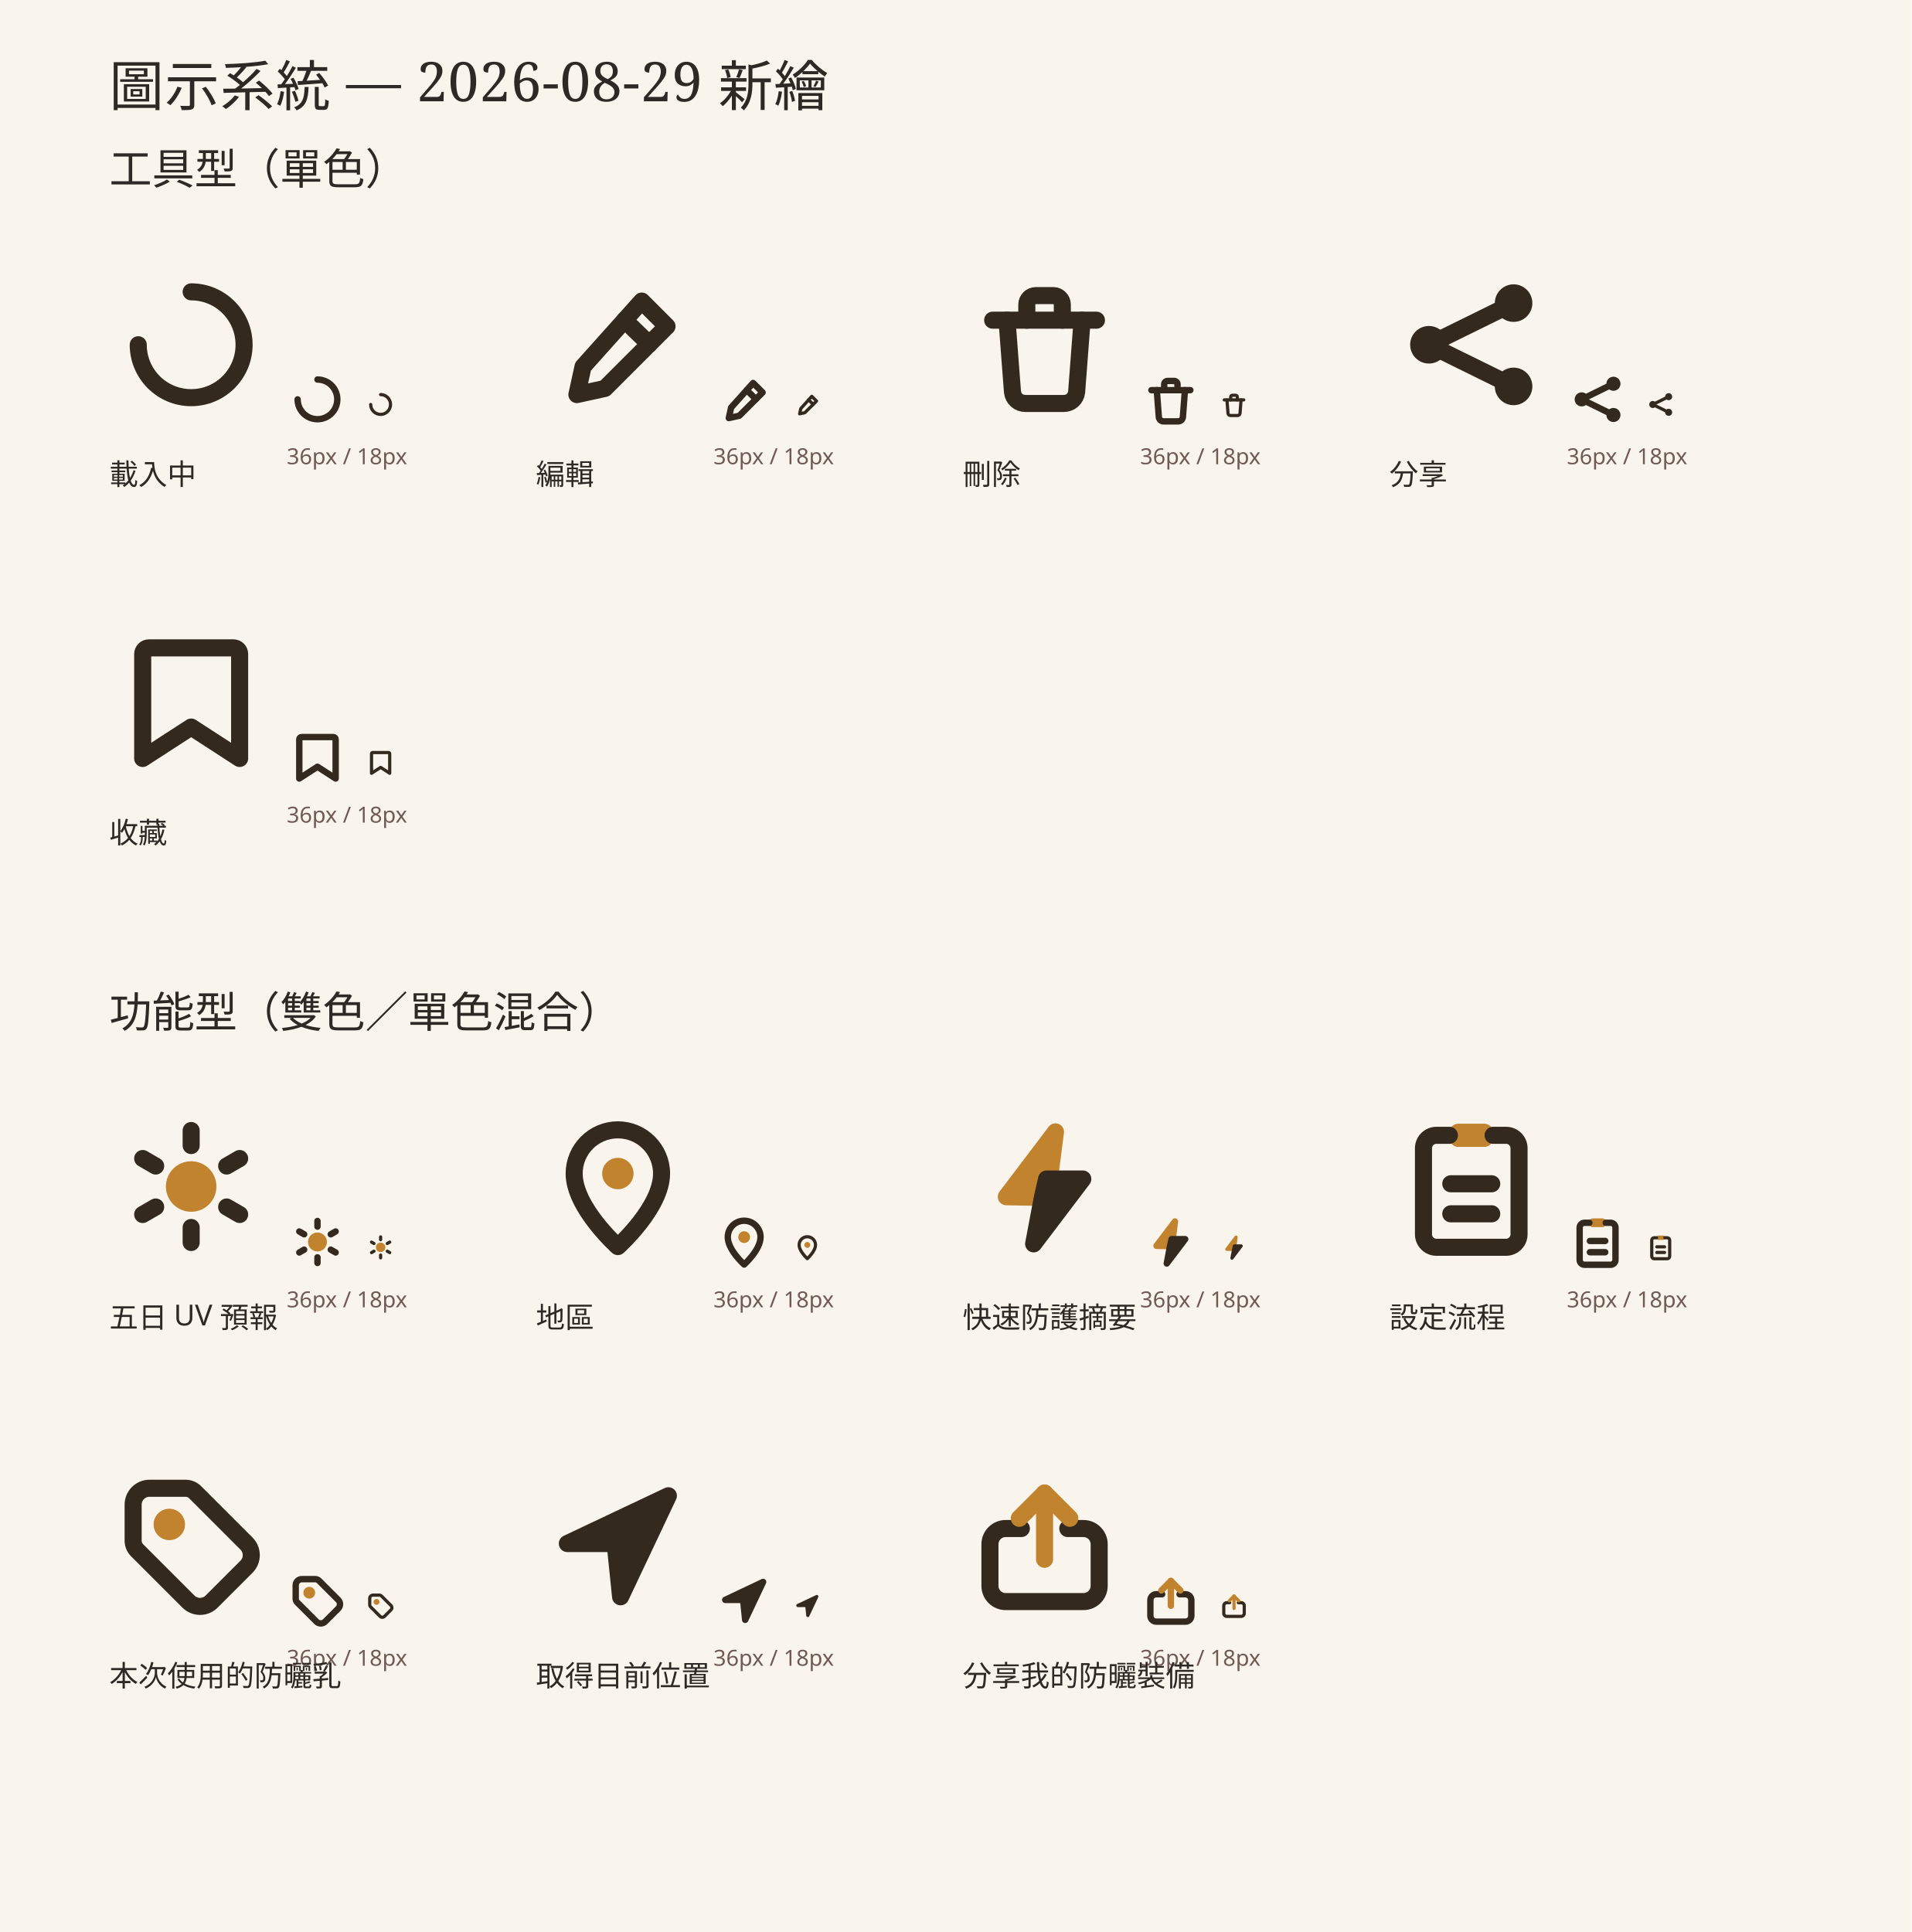
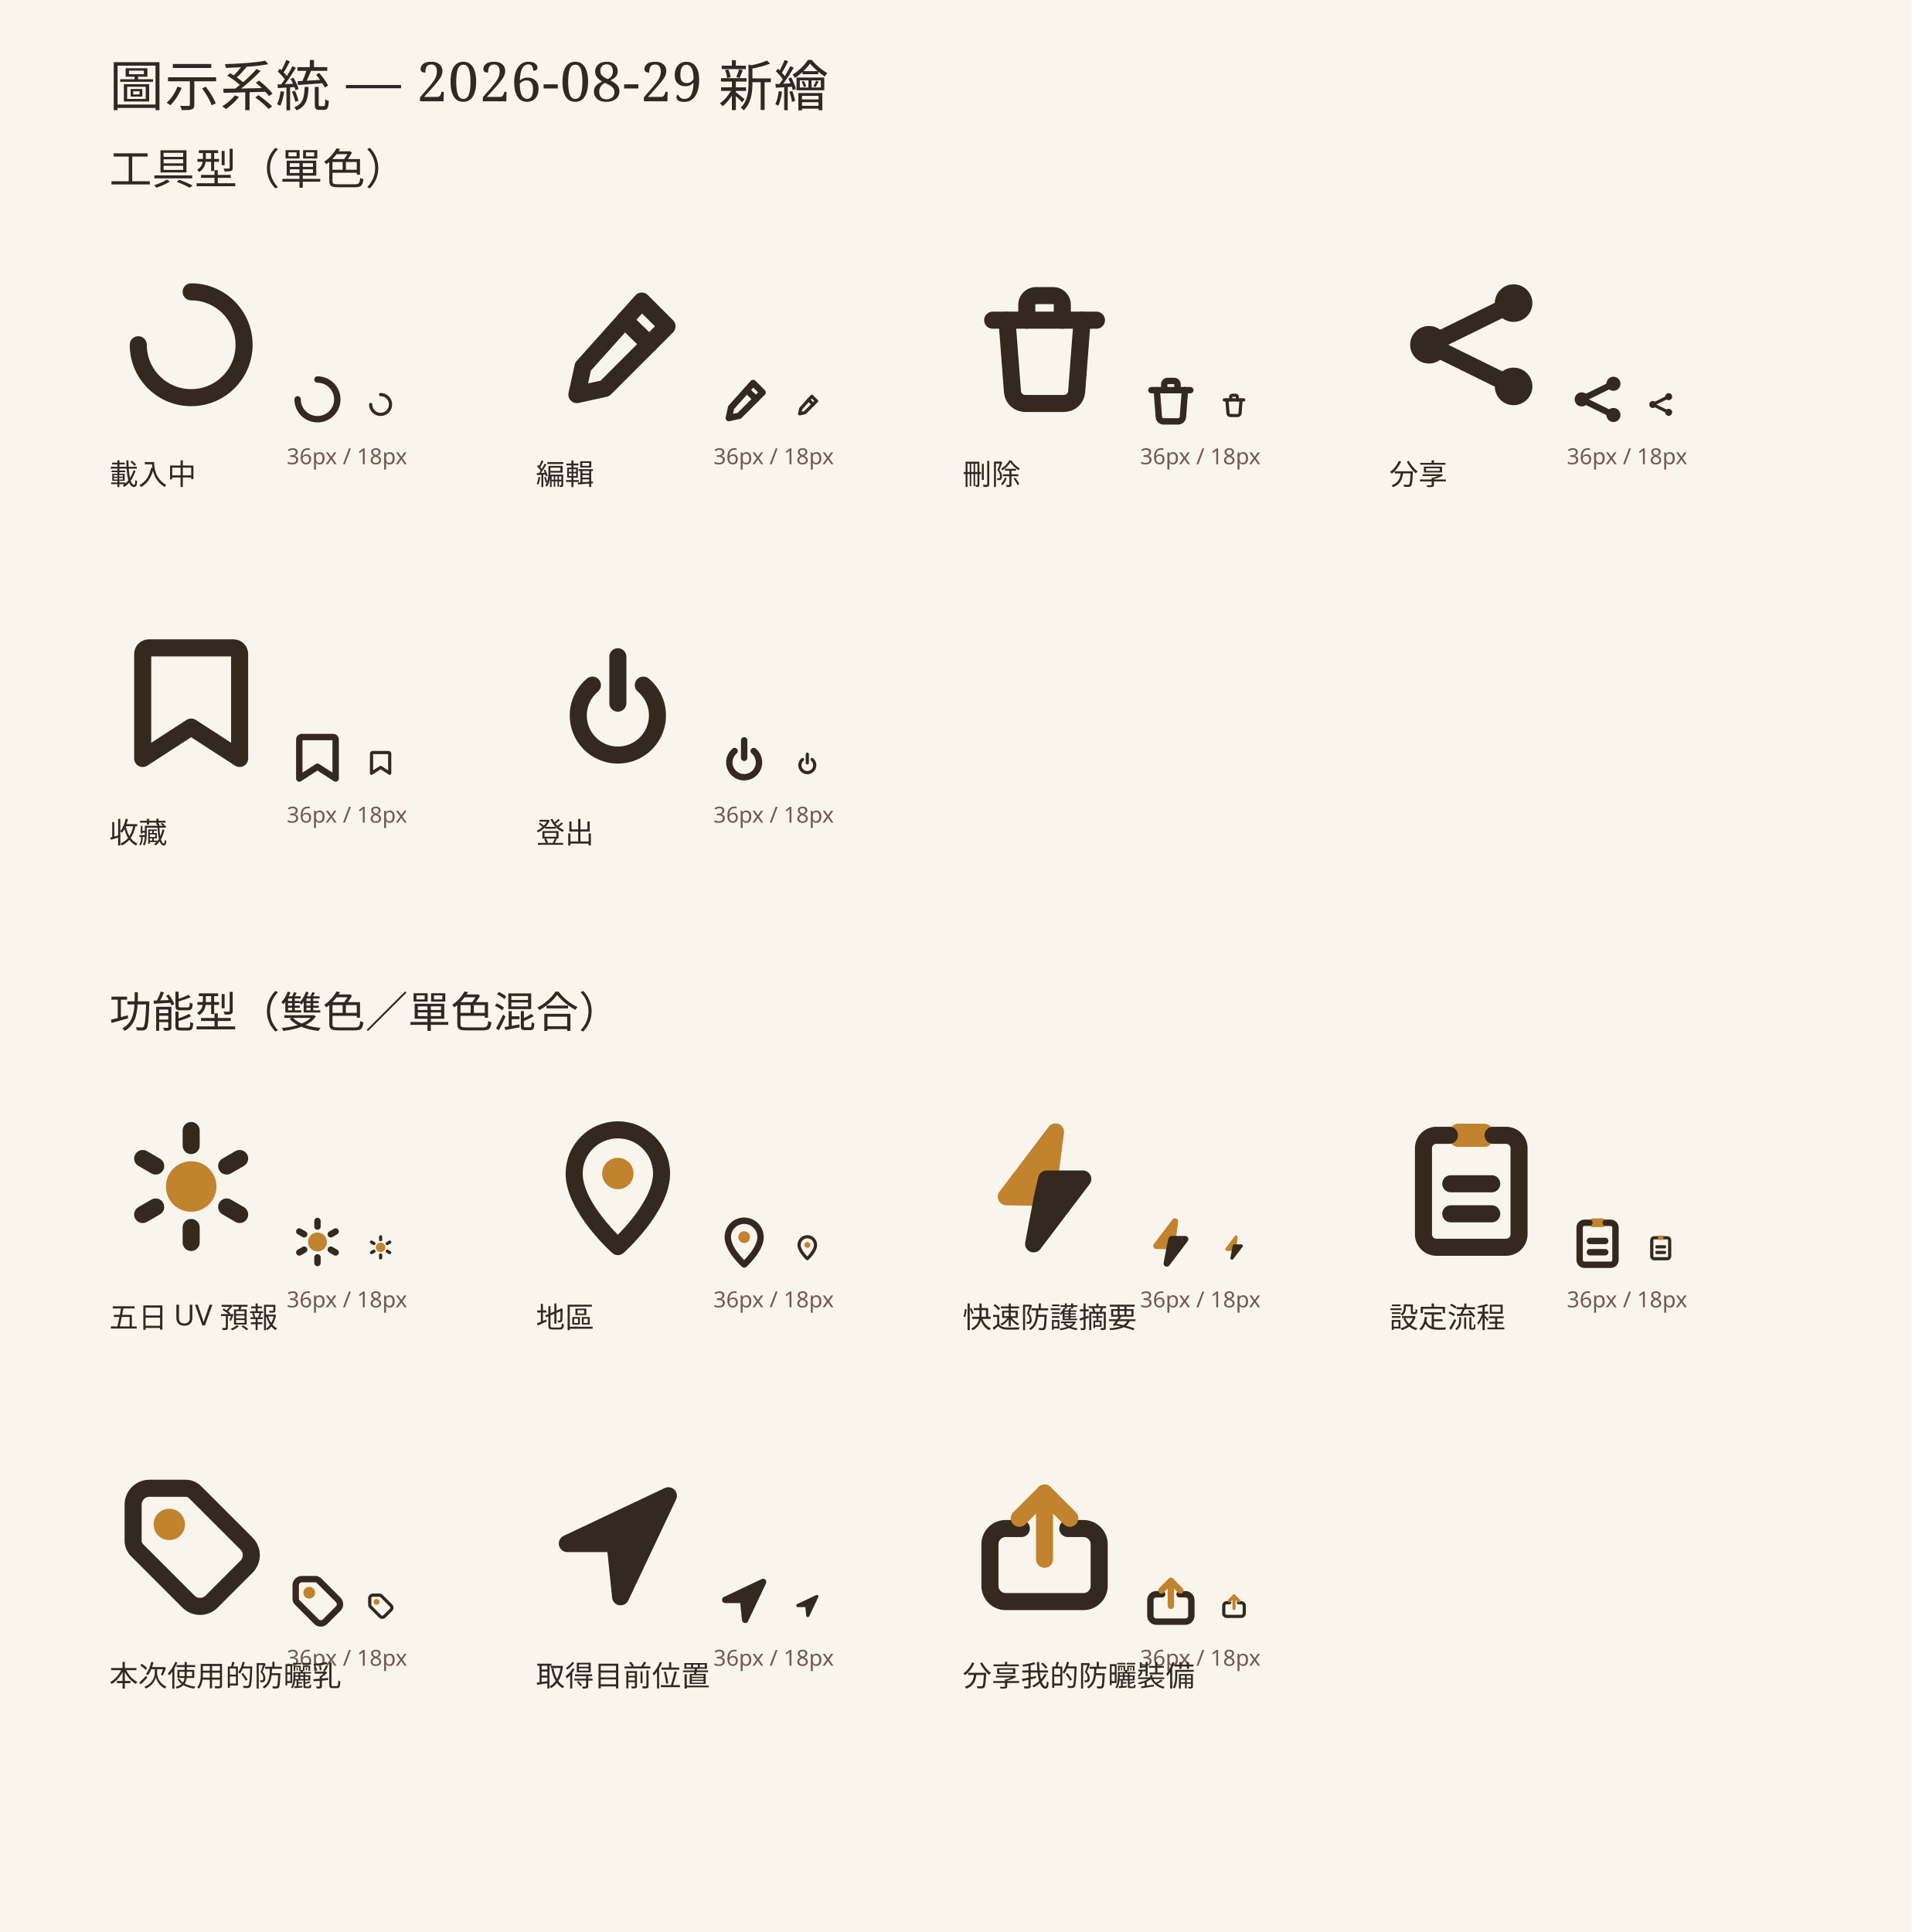
<svg xmlns="http://www.w3.org/2000/svg" viewBox="0 0 1120 1132" role="img">
  <rect width="1120" height="1132" fill="#FAF5EC" />
  <text x="64" y="62" fill="#2E2925" font-family="'Noto Serif TC', serif" font-size="32" font-weight="500" letter-spacing="0.5" lang="zh-Hant-TW">圖示系統 — 2026-08-29 新繪</text>
  <text x="64" y="108" fill="#2E2925" font-family="'Noto Sans TC', sans-serif" font-size="25" font-weight="500" lang="zh-Hant-TW">工具型（單色）</text>
  <g data-icon-cell="tool-loading" transform="translate(64 154)">
    <g transform="scale(4)">
      <path d="M12 4.25A7.75 7.75 0 1 1 4.25 12" fill="none" stroke="#33291F" stroke-width="2.5" stroke-linecap="round" />
    </g>
    <g transform="translate(104 62) scale(1.5)">
      <path d="M12 4.25A7.75 7.75 0 1 1 4.25 12" fill="none" stroke="#33291F" stroke-width="2.5" stroke-linecap="round" />
    </g>
    <g transform="translate(150 74) scale(0.75)">
      <path d="M12 4.25A7.75 7.75 0 1 1 4.25 12" fill="none" stroke="#33291F" stroke-width="2.5" stroke-linecap="round" />
    </g>
    <text x="104" y="118" fill="#6F5A54" font-family="'Noto Sans TC', sans-serif" font-size="13" lang="zh-Hant-TW">36px / 18px</text>
    <text x="0" y="130" fill="#2E2925" font-family="'Noto Sans TC', sans-serif" font-size="17" lang="zh-Hant-TW">載入中</text>
  </g>
  <g data-icon-cell="tool-edit" transform="translate(314 154)">
    <g transform="scale(4)">
      <path fill="none" stroke="#33291F" stroke-linecap="round" stroke-width="2.5" stroke-linejoin="round" d="M15.5,5.6l3.7,3.7-9.1,9.1-4.1.9.9-4.1L15.5,5.6Z" />
      <path fill="none" stroke="#33291F" stroke-linecap="round" stroke-width="2.5" d="M13,8.4l3.6,3.5" />
    </g>
    <g transform="translate(104 62) scale(1.5)">
      <path fill="none" stroke="#33291F" stroke-linecap="round" stroke-width="2.5" stroke-linejoin="round" d="M15.5,5.6l3.7,3.7-9.1,9.1-4.1.9.9-4.1L15.5,5.6Z" />
      <path fill="none" stroke="#33291F" stroke-linecap="round" stroke-width="2.5" d="M13,8.4l3.6,3.5" />
    </g>
    <g transform="translate(150 74) scale(0.75)">
      <path fill="none" stroke="#33291F" stroke-linecap="round" stroke-width="2.5" stroke-linejoin="round" d="M15.5,5.6l3.7,3.7-9.1,9.1-4.1.9.9-4.1L15.5,5.6Z" />
      <path fill="none" stroke="#33291F" stroke-linecap="round" stroke-width="2.5" d="M13,8.4l3.6,3.5" />
    </g>
    <text x="104" y="118" fill="#6F5A54" font-family="'Noto Sans TC', sans-serif" font-size="13" lang="zh-Hant-TW">36px / 18px</text>
    <text x="0" y="130" fill="#2E2925" font-family="'Noto Sans TC', sans-serif" font-size="17" lang="zh-Hant-TW">編輯</text>
  </g>
  <g data-icon-cell="tool-delete" transform="translate(564 154)">
    <g transform="scale(4)">
      <path fill="none" stroke="#33291F" stroke-linecap="round" stroke-width="2.5" d="M4.4,8.4h15.2" />
      <path fill="none" stroke="#33291F" stroke-linecap="round" stroke-width="2.5" stroke-linejoin="round" d="M9.4,8.4v-2.3c0-.7.6-1.3,1.3-1.3h2.6c.7,0,1.3.6,1.3,1.3h0v2.3" />
      <path fill="none" stroke="#33291F" stroke-linecap="round" stroke-width="2.5" stroke-linejoin="round" d="M6.5,8.4l.8,10.5c.1,1,.9,1.7,1.9,1.7h5.6c1,0,1.8-.7,1.9-1.7l.8-10.5" />
    </g>
    <g transform="translate(104 62) scale(1.5)">
      <path fill="none" stroke="#33291F" stroke-linecap="round" stroke-width="2.5" d="M4.4,8.4h15.2" />
      <path fill="none" stroke="#33291F" stroke-linecap="round" stroke-width="2.5" stroke-linejoin="round" d="M9.4,8.4v-2.3c0-.7.6-1.3,1.3-1.3h2.6c.7,0,1.3.6,1.3,1.3h0v2.3" />
      <path fill="none" stroke="#33291F" stroke-linecap="round" stroke-width="2.5" stroke-linejoin="round" d="M6.5,8.4l.8,10.5c.1,1,.9,1.7,1.9,1.7h5.6c1,0,1.8-.7,1.9-1.7l.8-10.5" />
    </g>
    <g transform="translate(150 74) scale(0.75)">
      <path fill="none" stroke="#33291F" stroke-linecap="round" stroke-width="2.5" d="M4.4,8.4h15.2" />
      <path fill="none" stroke="#33291F" stroke-linecap="round" stroke-width="2.5" stroke-linejoin="round" d="M9.4,8.4v-2.3c0-.7.6-1.3,1.3-1.3h2.6c.7,0,1.3.6,1.3,1.3h0v2.3" />
      <path fill="none" stroke="#33291F" stroke-linecap="round" stroke-width="2.5" stroke-linejoin="round" d="M6.5,8.4l.8,10.5c.1,1,.9,1.7,1.9,1.7h5.6c1,0,1.8-.7,1.9-1.7l.8-10.5" />
    </g>
    <text x="104" y="118" fill="#6F5A54" font-family="'Noto Sans TC', sans-serif" font-size="13" lang="zh-Hant-TW">36px / 18px</text>
    <text x="0" y="130" fill="#2E2925" font-family="'Noto Sans TC', sans-serif" font-size="17" lang="zh-Hant-TW">刪除</text>
  </g>
  <g data-icon-cell="tool-share" transform="translate(814 154)">
    <g transform="scale(4)">
      <path d="M5.8 12L18.2 5.9" fill="none" stroke="#33291F" stroke-width="2.5" stroke-linecap="round" />
      <path d="M5.8 12L18.2 18.1" fill="none" stroke="#33291F" stroke-width="2.5" stroke-linecap="round" />
      <circle cx="5.8" cy="12" r="2.75" fill="#33291F" />
      <circle cx="18.2" cy="5.9" r="2.75" fill="#33291F" />
      <circle cx="18.2" cy="18.1" r="2.75" fill="#33291F" />
    </g>
    <g transform="translate(104 62) scale(1.5)">
      <path d="M5.8 12L18.2 5.9" fill="none" stroke="#33291F" stroke-width="2.5" stroke-linecap="round" />
      <path d="M5.8 12L18.2 18.1" fill="none" stroke="#33291F" stroke-width="2.5" stroke-linecap="round" />
      <circle cx="5.8" cy="12" r="2.75" fill="#33291F" />
      <circle cx="18.2" cy="5.9" r="2.75" fill="#33291F" />
      <circle cx="18.2" cy="18.1" r="2.75" fill="#33291F" />
    </g>
    <g transform="translate(150 74) scale(0.75)">
      <path d="M5.8 12L18.2 5.9" fill="none" stroke="#33291F" stroke-width="2.5" stroke-linecap="round" />
      <path d="M5.8 12L18.2 18.1" fill="none" stroke="#33291F" stroke-width="2.5" stroke-linecap="round" />
      <circle cx="5.8" cy="12" r="2.75" fill="#33291F" />
      <circle cx="18.2" cy="5.9" r="2.75" fill="#33291F" />
      <circle cx="18.2" cy="18.1" r="2.75" fill="#33291F" />
    </g>
    <text x="104" y="118" fill="#6F5A54" font-family="'Noto Sans TC', sans-serif" font-size="13" lang="zh-Hant-TW">36px / 18px</text>
    <text x="0" y="130" fill="#2E2925" font-family="'Noto Sans TC', sans-serif" font-size="17" lang="zh-Hant-TW">分享</text>
  </g>
  <g data-icon-cell="tool-favorite" transform="translate(64 364)">
    <g transform="scale(4)">
      <path d="M5.8 3.9H18.2A0.9 0.9 0 0 1 19.1 4.8V20.1L12 15.5L4.9 20.1V4.8A0.9 0.9 0 0 1 5.8 3.9Z" fill="none" stroke="#33291F" stroke-width="2.5" stroke-linecap="round" stroke-linejoin="round" />
    </g>
    <g transform="translate(104 62) scale(1.5)">
      <path d="M5.8 3.9H18.2A0.9 0.9 0 0 1 19.1 4.8V20.1L12 15.5L4.9 20.1V4.8A0.9 0.9 0 0 1 5.8 3.9Z" fill="none" stroke="#33291F" stroke-width="2.5" stroke-linecap="round" stroke-linejoin="round" />
    </g>
    <g transform="translate(150 74) scale(0.75)">
      <path d="M5.8 3.9H18.2A0.9 0.9 0 0 1 19.1 4.8V20.1L12 15.5L4.9 20.1V4.8A0.9 0.9 0 0 1 5.8 3.9Z" fill="none" stroke="#33291F" stroke-width="2.5" stroke-linecap="round" stroke-linejoin="round" />
    </g>
    <text x="104" y="118" fill="#6F5A54" font-family="'Noto Sans TC', sans-serif" font-size="13" lang="zh-Hant-TW">36px / 18px</text>
    <text x="0" y="130" fill="#2E2925" font-family="'Noto Sans TC', sans-serif" font-size="17" lang="zh-Hant-TW">收藏</text>
+   </g>
+   <g data-icon-cell="tool-sign-out" transform="translate(314 364)">
+     <g transform="scale(4)">
+       <path fill="none" stroke="#33291F" stroke-width="2.5" stroke-linecap="round" stroke-linejoin="round" d="M15.73 9.36A5.8 5.8 0 1 1 8.27 9.36" />
+       <path fill="none" stroke="#33291F" stroke-width="2.5" stroke-linecap="round" stroke-linejoin="round" d="M12 5.2V12" />
+     </g>
+     <g transform="translate(104 62) scale(1.5)">
+       <path fill="none" stroke="#33291F" stroke-width="2.5" stroke-linecap="round" stroke-linejoin="round" d="M15.73 9.36A5.8 5.8 0 1 1 8.27 9.36" />
+       <path fill="none" stroke="#33291F" stroke-width="2.5" stroke-linecap="round" stroke-linejoin="round" d="M12 5.2V12" />
+     </g>
+     <g transform="translate(150 74) scale(0.75)">
+       <path fill="none" stroke="#33291F" stroke-width="2.5" stroke-linecap="round" stroke-linejoin="round" d="M15.73 9.36A5.8 5.8 0 1 1 8.27 9.36" />
+       <path fill="none" stroke="#33291F" stroke-width="2.5" stroke-linecap="round" stroke-linejoin="round" d="M12 5.2V12" />
+     </g>
+     <text x="104" y="118" fill="#6F5A54" font-family="'Noto Sans TC', sans-serif" font-size="13" lang="zh-Hant-TW">36px / 18px</text>
+     <text x="0" y="130" fill="#2E2925" font-family="'Noto Sans TC', sans-serif" font-size="17" lang="zh-Hant-TW">登出</text>
  </g>
  <text x="64" y="602" fill="#2E2925" font-family="'Noto Sans TC', sans-serif" font-size="25" font-weight="500" lang="zh-Hant-TW">功能型（雙色／單色混合）</text>
  <g data-icon-cell="feature-uv-forecast" transform="translate(64 648)">
    <g transform="scale(4)">
      <circle cx="12" cy="11.8" r="3.7" fill="#C1832E" />
      <path d="M12 5.8L12 3.6" fill="none" stroke="#33291F" stroke-width="2.5" stroke-linecap="round" />
      <path d="M17.2 8.8L19.1 7.7" fill="none" stroke="#33291F" stroke-width="2.5" stroke-linecap="round" />
      <path d="M17.2 14.8L19.1 15.9" fill="none" stroke="#33291F" stroke-width="2.5" stroke-linecap="round" />
      <path d="M12 17.8L12 20" fill="none" stroke="#33291F" stroke-width="2.5" stroke-linecap="round" />
      <path d="M6.8 14.8L4.9 15.9" fill="none" stroke="#33291F" stroke-width="2.5" stroke-linecap="round" />
      <path d="M6.8 8.8L4.9 7.7" fill="none" stroke="#33291F" stroke-width="2.5" stroke-linecap="round" />
    </g>
    <g transform="translate(104 62) scale(1.5)">
      <circle cx="12" cy="11.8" r="3.7" fill="#C1832E" />
      <path d="M12 5.8L12 3.6" fill="none" stroke="#33291F" stroke-width="2.5" stroke-linecap="round" />
      <path d="M17.2 8.8L19.1 7.7" fill="none" stroke="#33291F" stroke-width="2.5" stroke-linecap="round" />
      <path d="M17.2 14.8L19.1 15.9" fill="none" stroke="#33291F" stroke-width="2.5" stroke-linecap="round" />
      <path d="M12 17.8L12 20" fill="none" stroke="#33291F" stroke-width="2.5" stroke-linecap="round" />
      <path d="M6.8 14.8L4.9 15.9" fill="none" stroke="#33291F" stroke-width="2.5" stroke-linecap="round" />
      <path d="M6.8 8.8L4.9 7.7" fill="none" stroke="#33291F" stroke-width="2.5" stroke-linecap="round" />
    </g>
    <g transform="translate(150 74) scale(0.75)">
      <circle cx="12" cy="11.8" r="3.7" fill="#C1832E" />
      <path d="M12 5.8L12 3.6" fill="none" stroke="#33291F" stroke-width="2.5" stroke-linecap="round" />
      <path d="M17.2 8.8L19.1 7.7" fill="none" stroke="#33291F" stroke-width="2.5" stroke-linecap="round" />
      <path d="M17.2 14.8L19.1 15.9" fill="none" stroke="#33291F" stroke-width="2.5" stroke-linecap="round" />
      <path d="M12 17.8L12 20" fill="none" stroke="#33291F" stroke-width="2.5" stroke-linecap="round" />
      <path d="M6.8 14.8L4.9 15.9" fill="none" stroke="#33291F" stroke-width="2.5" stroke-linecap="round" />
      <path d="M6.8 8.8L4.9 7.7" fill="none" stroke="#33291F" stroke-width="2.5" stroke-linecap="round" />
    </g>
    <text x="104" y="118" fill="#6F5A54" font-family="'Noto Sans TC', sans-serif" font-size="13" lang="zh-Hant-TW">36px / 18px</text>
    <text x="0" y="130" fill="#2E2925" font-family="'Noto Sans TC', sans-serif" font-size="17" lang="zh-Hant-TW">五日 UV 預報</text>
  </g>
  <g data-icon-cell="feature-region" transform="translate(314 648)">
    <g transform="scale(4)">
      <circle cx="12" cy="9.9" r="2.3" fill="#C1832E" />
      <path d="M12 20.6C12 20.6 18.4 14.9 18.4 9.9A6.4 6.4 0 0 0 5.6 9.9C5.6 14.9 12 20.6 12 20.6Z" fill="none" stroke="#33291F" stroke-width="2.5" stroke-linecap="round" stroke-linejoin="round" />
    </g>
    <g transform="translate(104 62) scale(1.5)">
      <circle cx="12" cy="9.9" r="2.3" fill="#C1832E" />
      <path d="M12 20.6C12 20.6 18.4 14.9 18.4 9.9A6.4 6.4 0 0 0 5.6 9.9C5.6 14.9 12 20.6 12 20.6Z" fill="none" stroke="#33291F" stroke-width="2.5" stroke-linecap="round" stroke-linejoin="round" />
    </g>
    <g transform="translate(150 74) scale(0.75)">
      <circle cx="12" cy="9.9" r="2.3" fill="#C1832E" />
      <path d="M12 20.6C12 20.6 18.4 14.9 18.4 9.9A6.4 6.4 0 0 0 5.6 9.9C5.6 14.9 12 20.6 12 20.6Z" fill="none" stroke="#33291F" stroke-width="2.5" stroke-linecap="round" stroke-linejoin="round" />
    </g>
    <text x="104" y="118" fill="#6F5A54" font-family="'Noto Sans TC', sans-serif" font-size="13" lang="zh-Hant-TW">36px / 18px</text>
    <text x="0" y="130" fill="#2E2925" font-family="'Noto Sans TC', sans-serif" font-size="17" lang="zh-Hant-TW">地區</text>
  </g>
  <g data-icon-cell="feature-protection-summary" transform="translate(564 648)">
    <g transform="scale(4)">
      <path d="M13.6 3.8L6.4 13.3L12.1 13.4L12.7 10.8Z" fill="#C1832E" stroke="#C1832E" stroke-width="2.5" stroke-linejoin="round" />
      <path d="M11.7 13.3L10.4 20.2L17.6 10.7L12.3 10.7Z" fill="#33291F" stroke="#33291F" stroke-width="2.5" stroke-linejoin="round" />
    </g>
    <g transform="translate(104 62) scale(1.5)">
      <path d="M13.6 3.8L6.4 13.3L12.1 13.4L12.7 10.8Z" fill="#C1832E" stroke="#C1832E" stroke-width="2.5" stroke-linejoin="round" />
      <path d="M11.7 13.3L10.4 20.2L17.6 10.7L12.3 10.7Z" fill="#33291F" stroke="#33291F" stroke-width="2.5" stroke-linejoin="round" />
    </g>
    <g transform="translate(150 74) scale(0.75)">
      <path d="M13.6 3.8L6.4 13.3L12.1 13.4L12.7 10.8Z" fill="#C1832E" stroke="#C1832E" stroke-width="2.5" stroke-linejoin="round" />
      <path d="M11.7 13.3L10.4 20.2L17.6 10.7L12.3 10.7Z" fill="#33291F" stroke="#33291F" stroke-width="2.5" stroke-linejoin="round" />
    </g>
    <text x="104" y="118" fill="#6F5A54" font-family="'Noto Sans TC', sans-serif" font-size="13" lang="zh-Hant-TW">36px / 18px</text>
    <text x="0" y="130" fill="#2E2925" font-family="'Noto Sans TC', sans-serif" font-size="17" lang="zh-Hant-TW">快速防護摘要</text>
  </g>
  <g data-icon-cell="feature-setup-steps" transform="translate(814 648)">
    <g transform="scale(4)">
      <rect x="8.8" y="2.6" width="6.4" height="3.4" rx="1.3" ry="1.3" fill="#C1832E" />
      <path d="M8.8 4.3H6.9A1.9 1.9 0 0 0 5 6.2V18.8A1.9 1.9 0 0 0 6.9 20.7H17.1A1.9 1.9 0 0 0 19 18.8V6.2A1.9 1.9 0 0 0 17.1 4.3H15.2" fill="none" stroke="#33291F" stroke-width="2.5" stroke-linecap="round" stroke-linejoin="round" />
      <path d="M9 11.4H15" fill="none" stroke="#33291F" stroke-width="2.5" stroke-linecap="round" />
      <path d="M9 15.8H15" fill="none" stroke="#33291F" stroke-width="2.5" stroke-linecap="round" />
    </g>
    <g transform="translate(104 62) scale(1.5)">
      <rect x="8.8" y="2.6" width="6.4" height="3.4" rx="1.3" ry="1.3" fill="#C1832E" />
      <path d="M8.8 4.3H6.9A1.9 1.9 0 0 0 5 6.2V18.8A1.9 1.9 0 0 0 6.9 20.7H17.1A1.9 1.9 0 0 0 19 18.8V6.2A1.9 1.9 0 0 0 17.1 4.3H15.2" fill="none" stroke="#33291F" stroke-width="2.5" stroke-linecap="round" stroke-linejoin="round" />
      <path d="M9 11.4H15" fill="none" stroke="#33291F" stroke-width="2.5" stroke-linecap="round" />
      <path d="M9 15.8H15" fill="none" stroke="#33291F" stroke-width="2.5" stroke-linecap="round" />
    </g>
    <g transform="translate(150 74) scale(0.75)">
      <rect x="8.8" y="2.6" width="6.4" height="3.4" rx="1.3" ry="1.3" fill="#C1832E" />
      <path d="M8.8 4.3H6.9A1.9 1.9 0 0 0 5 6.2V18.8A1.9 1.9 0 0 0 6.9 20.7H17.1A1.9 1.9 0 0 0 19 18.8V6.2A1.9 1.9 0 0 0 17.1 4.3H15.2" fill="none" stroke="#33291F" stroke-width="2.5" stroke-linecap="round" stroke-linejoin="round" />
      <path d="M9 11.4H15" fill="none" stroke="#33291F" stroke-width="2.5" stroke-linecap="round" />
      <path d="M9 15.8H15" fill="none" stroke="#33291F" stroke-width="2.5" stroke-linecap="round" />
    </g>
    <text x="104" y="118" fill="#6F5A54" font-family="'Noto Sans TC', sans-serif" font-size="13" lang="zh-Hant-TW">36px / 18px</text>
    <text x="0" y="130" fill="#2E2925" font-family="'Noto Sans TC', sans-serif" font-size="17" lang="zh-Hant-TW">設定流程</text>
  </g>
  <g data-icon-cell="feature-session-product" transform="translate(64 858)">
    <g transform="scale(4)">
      <circle cx="8.8" cy="8.8" r="2.3" fill="#C1832E" />
      <path d="M11.2 3.5H5.9A2.4 2.4 0 0 0 3.5 5.9V11.2A2 2 0 0 0 4.1 12.6L11.6 20.1A2.4 2.4 0 0 0 15 20.1L20.1 15A2.4 2.4 0 0 0 20.1 11.6L12.6 4.1A2 2 0 0 0 11.2 3.5Z" fill="none" stroke="#33291F" stroke-width="2.5" stroke-linecap="round" stroke-linejoin="round" />
    </g>
    <g transform="translate(104 62) scale(1.5)">
      <circle cx="8.8" cy="8.8" r="2.3" fill="#C1832E" />
      <path d="M11.2 3.5H5.9A2.4 2.4 0 0 0 3.5 5.9V11.2A2 2 0 0 0 4.1 12.6L11.6 20.1A2.4 2.4 0 0 0 15 20.1L20.1 15A2.4 2.4 0 0 0 20.1 11.6L12.6 4.1A2 2 0 0 0 11.2 3.5Z" fill="none" stroke="#33291F" stroke-width="2.5" stroke-linecap="round" stroke-linejoin="round" />
    </g>
    <g transform="translate(150 74) scale(0.75)">
      <circle cx="8.8" cy="8.8" r="2.3" fill="#C1832E" />
      <path d="M11.2 3.5H5.9A2.4 2.4 0 0 0 3.5 5.9V11.2A2 2 0 0 0 4.1 12.6L11.6 20.1A2.4 2.4 0 0 0 15 20.1L20.1 15A2.4 2.4 0 0 0 20.1 11.6L12.6 4.1A2 2 0 0 0 11.2 3.5Z" fill="none" stroke="#33291F" stroke-width="2.5" stroke-linecap="round" stroke-linejoin="round" />
    </g>
    <text x="104" y="118" fill="#6F5A54" font-family="'Noto Sans TC', sans-serif" font-size="13" lang="zh-Hant-TW">36px / 18px</text>
    <text x="0" y="130" fill="#2E2925" font-family="'Noto Sans TC', sans-serif" font-size="17" lang="zh-Hant-TW">本次使用的防曬乳</text>
  </g>
  <g data-icon-cell="feature-locate" transform="translate(314 858)">
    <g transform="scale(4)">
      <path d="M4.6 11.6L19.4 4.6L12.4 19.4L11.6 11.6Z" fill="#33291F" stroke="#33291F" stroke-width="2.5" stroke-linejoin="round" />
    </g>
    <g transform="translate(104 62) scale(1.5)">
      <path d="M4.6 11.6L19.4 4.6L12.4 19.4L11.6 11.6Z" fill="#33291F" stroke="#33291F" stroke-width="2.5" stroke-linejoin="round" />
    </g>
    <g transform="translate(150 74) scale(0.75)">
      <path d="M4.6 11.6L19.4 4.6L12.4 19.4L11.6 11.6Z" fill="#33291F" stroke="#33291F" stroke-width="2.5" stroke-linejoin="round" />
    </g>
    <text x="104" y="118" fill="#6F5A54" font-family="'Noto Sans TC', sans-serif" font-size="13" lang="zh-Hant-TW">36px / 18px</text>
    <text x="0" y="130" fill="#2E2925" font-family="'Noto Sans TC', sans-serif" font-size="17" lang="zh-Hant-TW">取得目前位置</text>
  </g>
  <g data-icon-cell="feature-share" transform="translate(564 858)">
    <g transform="scale(4)">
      <path d="M8.6 9.4H6.3A2.3 2.3 0 0 0 4 11.7V17.8A2.3 2.3 0 0 0 6.3 20.1H17.7A2.3 2.3 0 0 0 20 17.8V11.7A2.3 2.3 0 0 0 17.7 9.4H15.4" fill="none" stroke="#33291F" stroke-width="2.5" stroke-linecap="round" stroke-linejoin="round" />
      <path d="M12 13.9V4.2" fill="none" stroke="#C1832E" stroke-width="2.5" stroke-linecap="round" />
      <path d="M8.3 7.9L12 4.2L15.7 7.9" fill="none" stroke="#C1832E" stroke-width="2.5" stroke-linecap="round" stroke-linejoin="round" />
    </g>
    <g transform="translate(104 62) scale(1.5)">
      <path d="M8.6 9.4H6.3A2.3 2.3 0 0 0 4 11.7V17.8A2.3 2.3 0 0 0 6.3 20.1H17.7A2.3 2.3 0 0 0 20 17.8V11.7A2.3 2.3 0 0 0 17.7 9.4H15.4" fill="none" stroke="#33291F" stroke-width="2.5" stroke-linecap="round" stroke-linejoin="round" />
      <path d="M12 13.9V4.2" fill="none" stroke="#C1832E" stroke-width="2.5" stroke-linecap="round" />
      <path d="M8.3 7.9L12 4.2L15.7 7.9" fill="none" stroke="#C1832E" stroke-width="2.5" stroke-linecap="round" stroke-linejoin="round" />
    </g>
    <g transform="translate(150 74) scale(0.75)">
      <path d="M8.6 9.4H6.3A2.3 2.3 0 0 0 4 11.7V17.8A2.3 2.3 0 0 0 6.3 20.1H17.7A2.3 2.3 0 0 0 20 17.8V11.7A2.3 2.3 0 0 0 17.7 9.4H15.4" fill="none" stroke="#33291F" stroke-width="2.5" stroke-linecap="round" stroke-linejoin="round" />
      <path d="M12 13.9V4.2" fill="none" stroke="#C1832E" stroke-width="2.5" stroke-linecap="round" />
      <path d="M8.3 7.9L12 4.2L15.7 7.9" fill="none" stroke="#C1832E" stroke-width="2.5" stroke-linecap="round" stroke-linejoin="round" />
    </g>
    <text x="104" y="118" fill="#6F5A54" font-family="'Noto Sans TC', sans-serif" font-size="13" lang="zh-Hant-TW">36px / 18px</text>
    <text x="0" y="130" fill="#2E2925" font-family="'Noto Sans TC', sans-serif" font-size="17" lang="zh-Hant-TW">分享我的防曬裝備</text>
  </g>
</svg>
